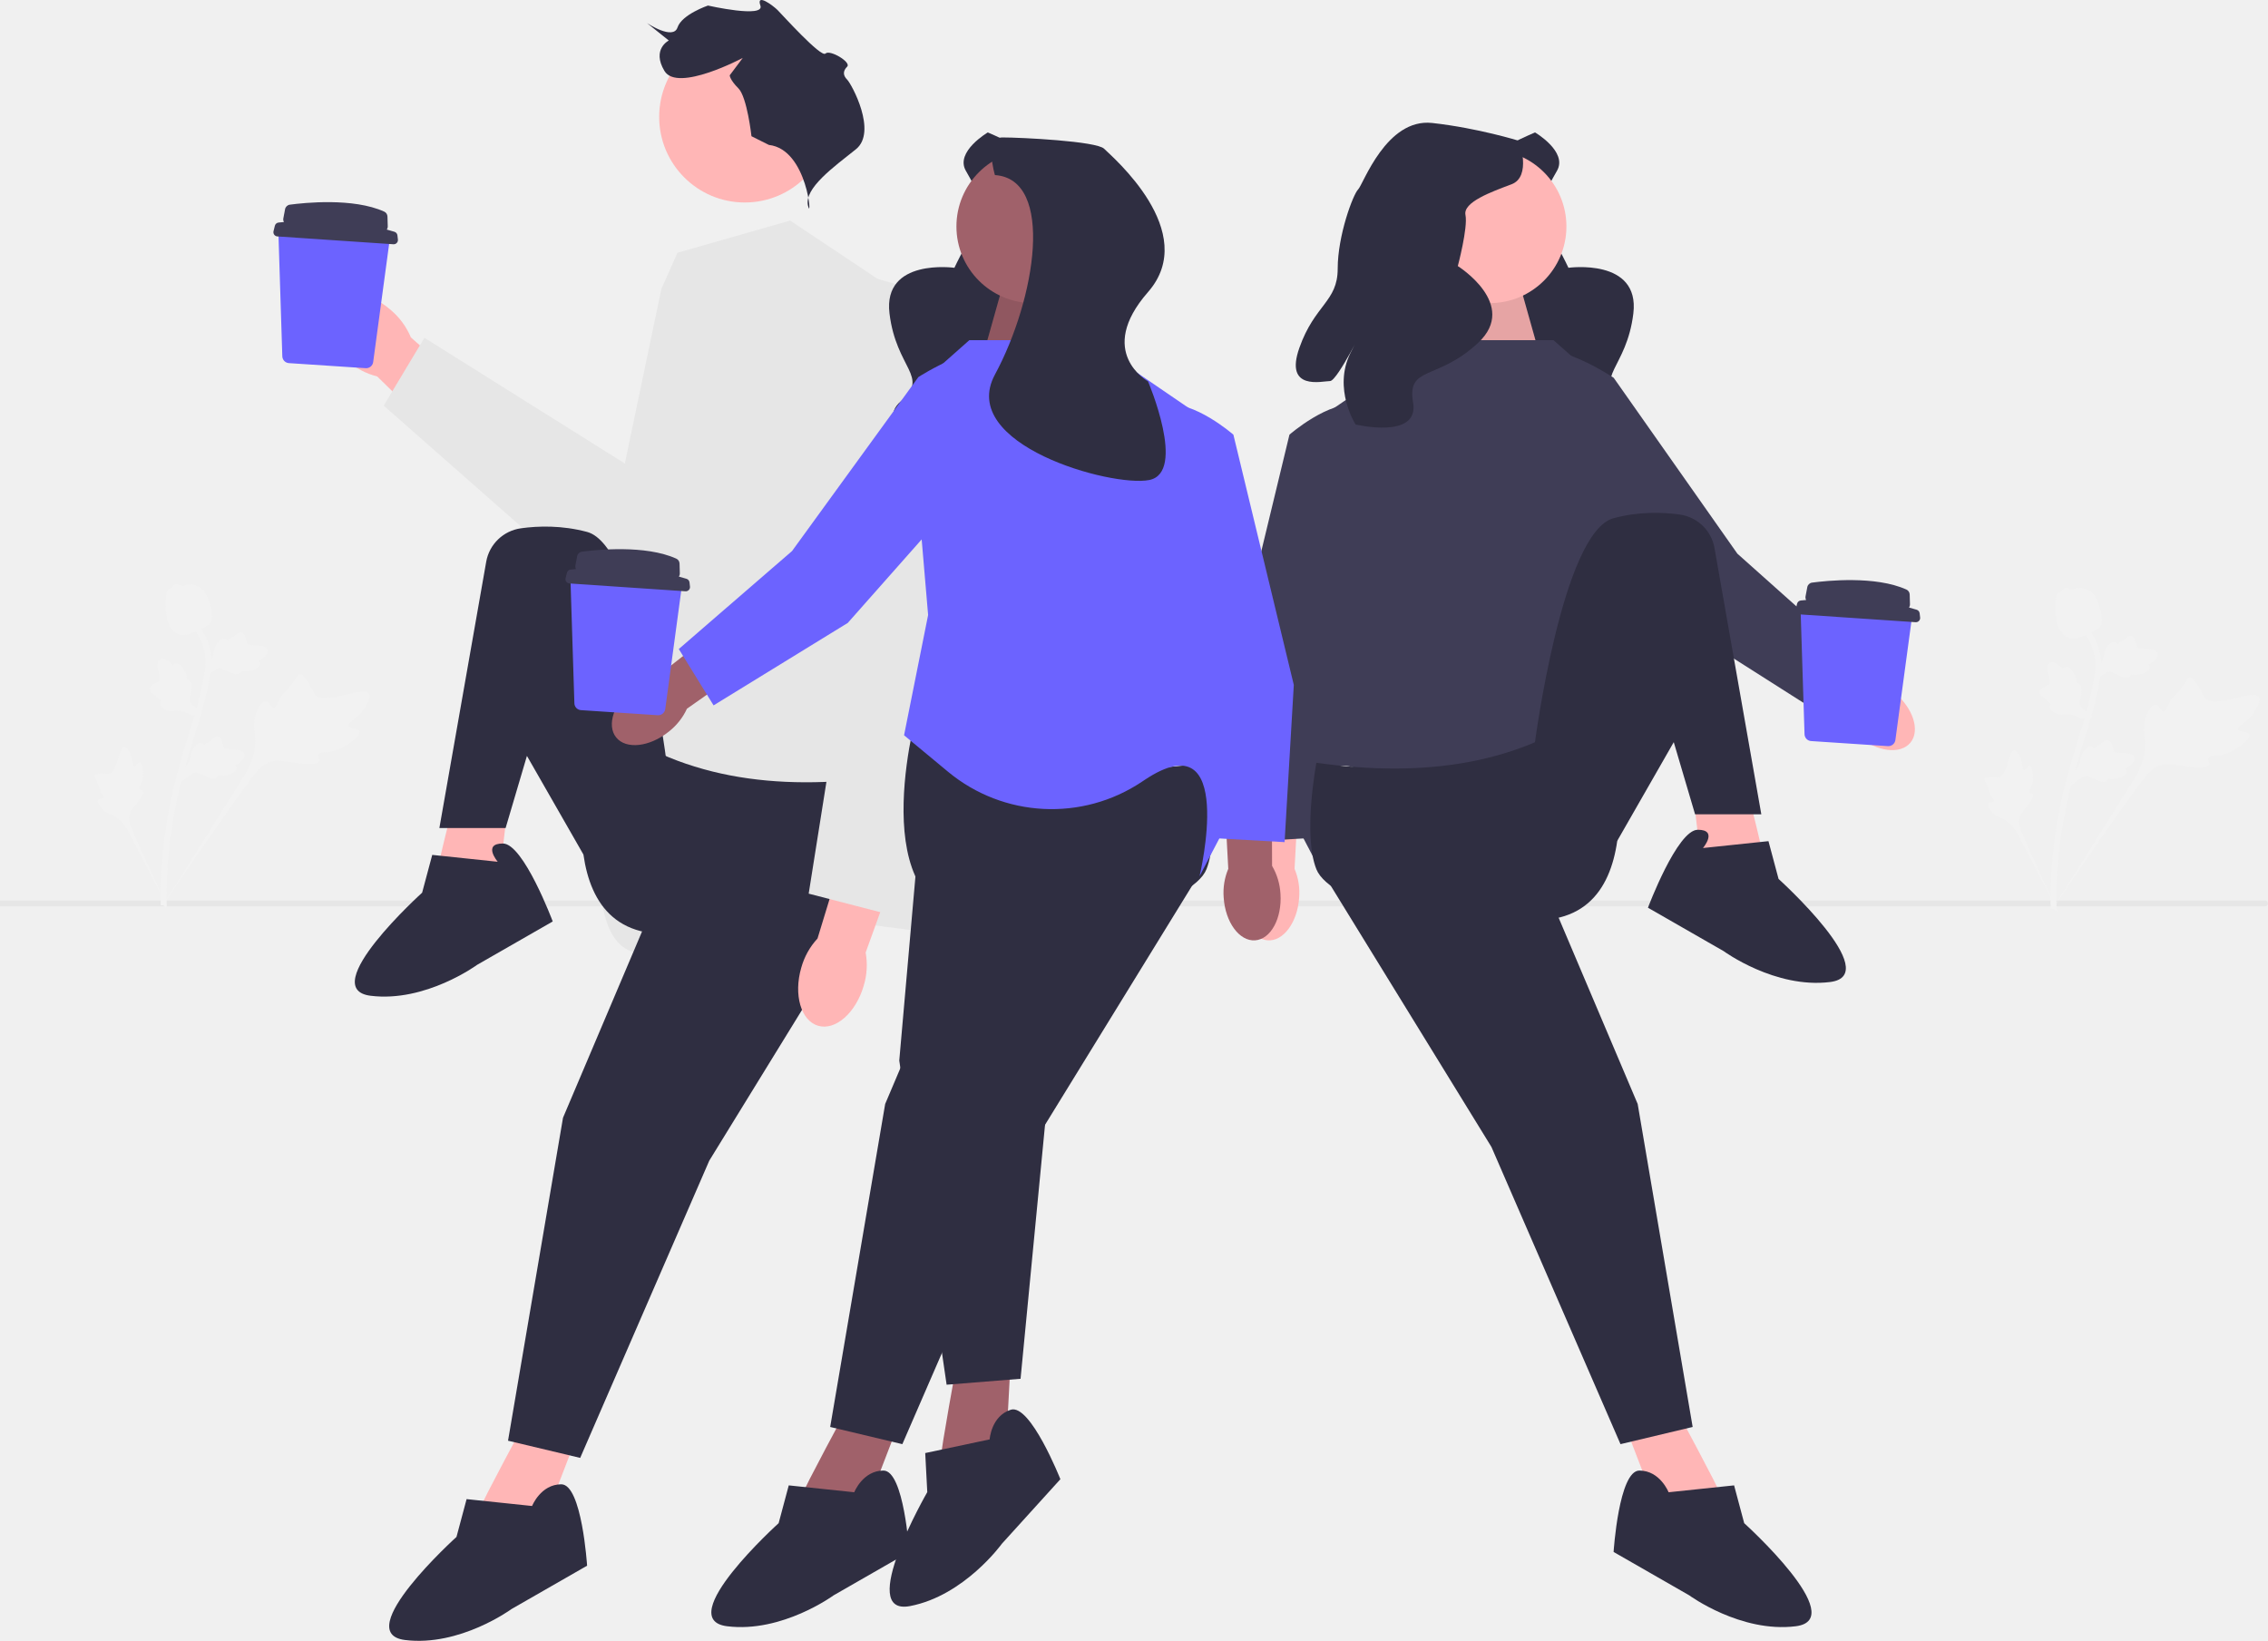
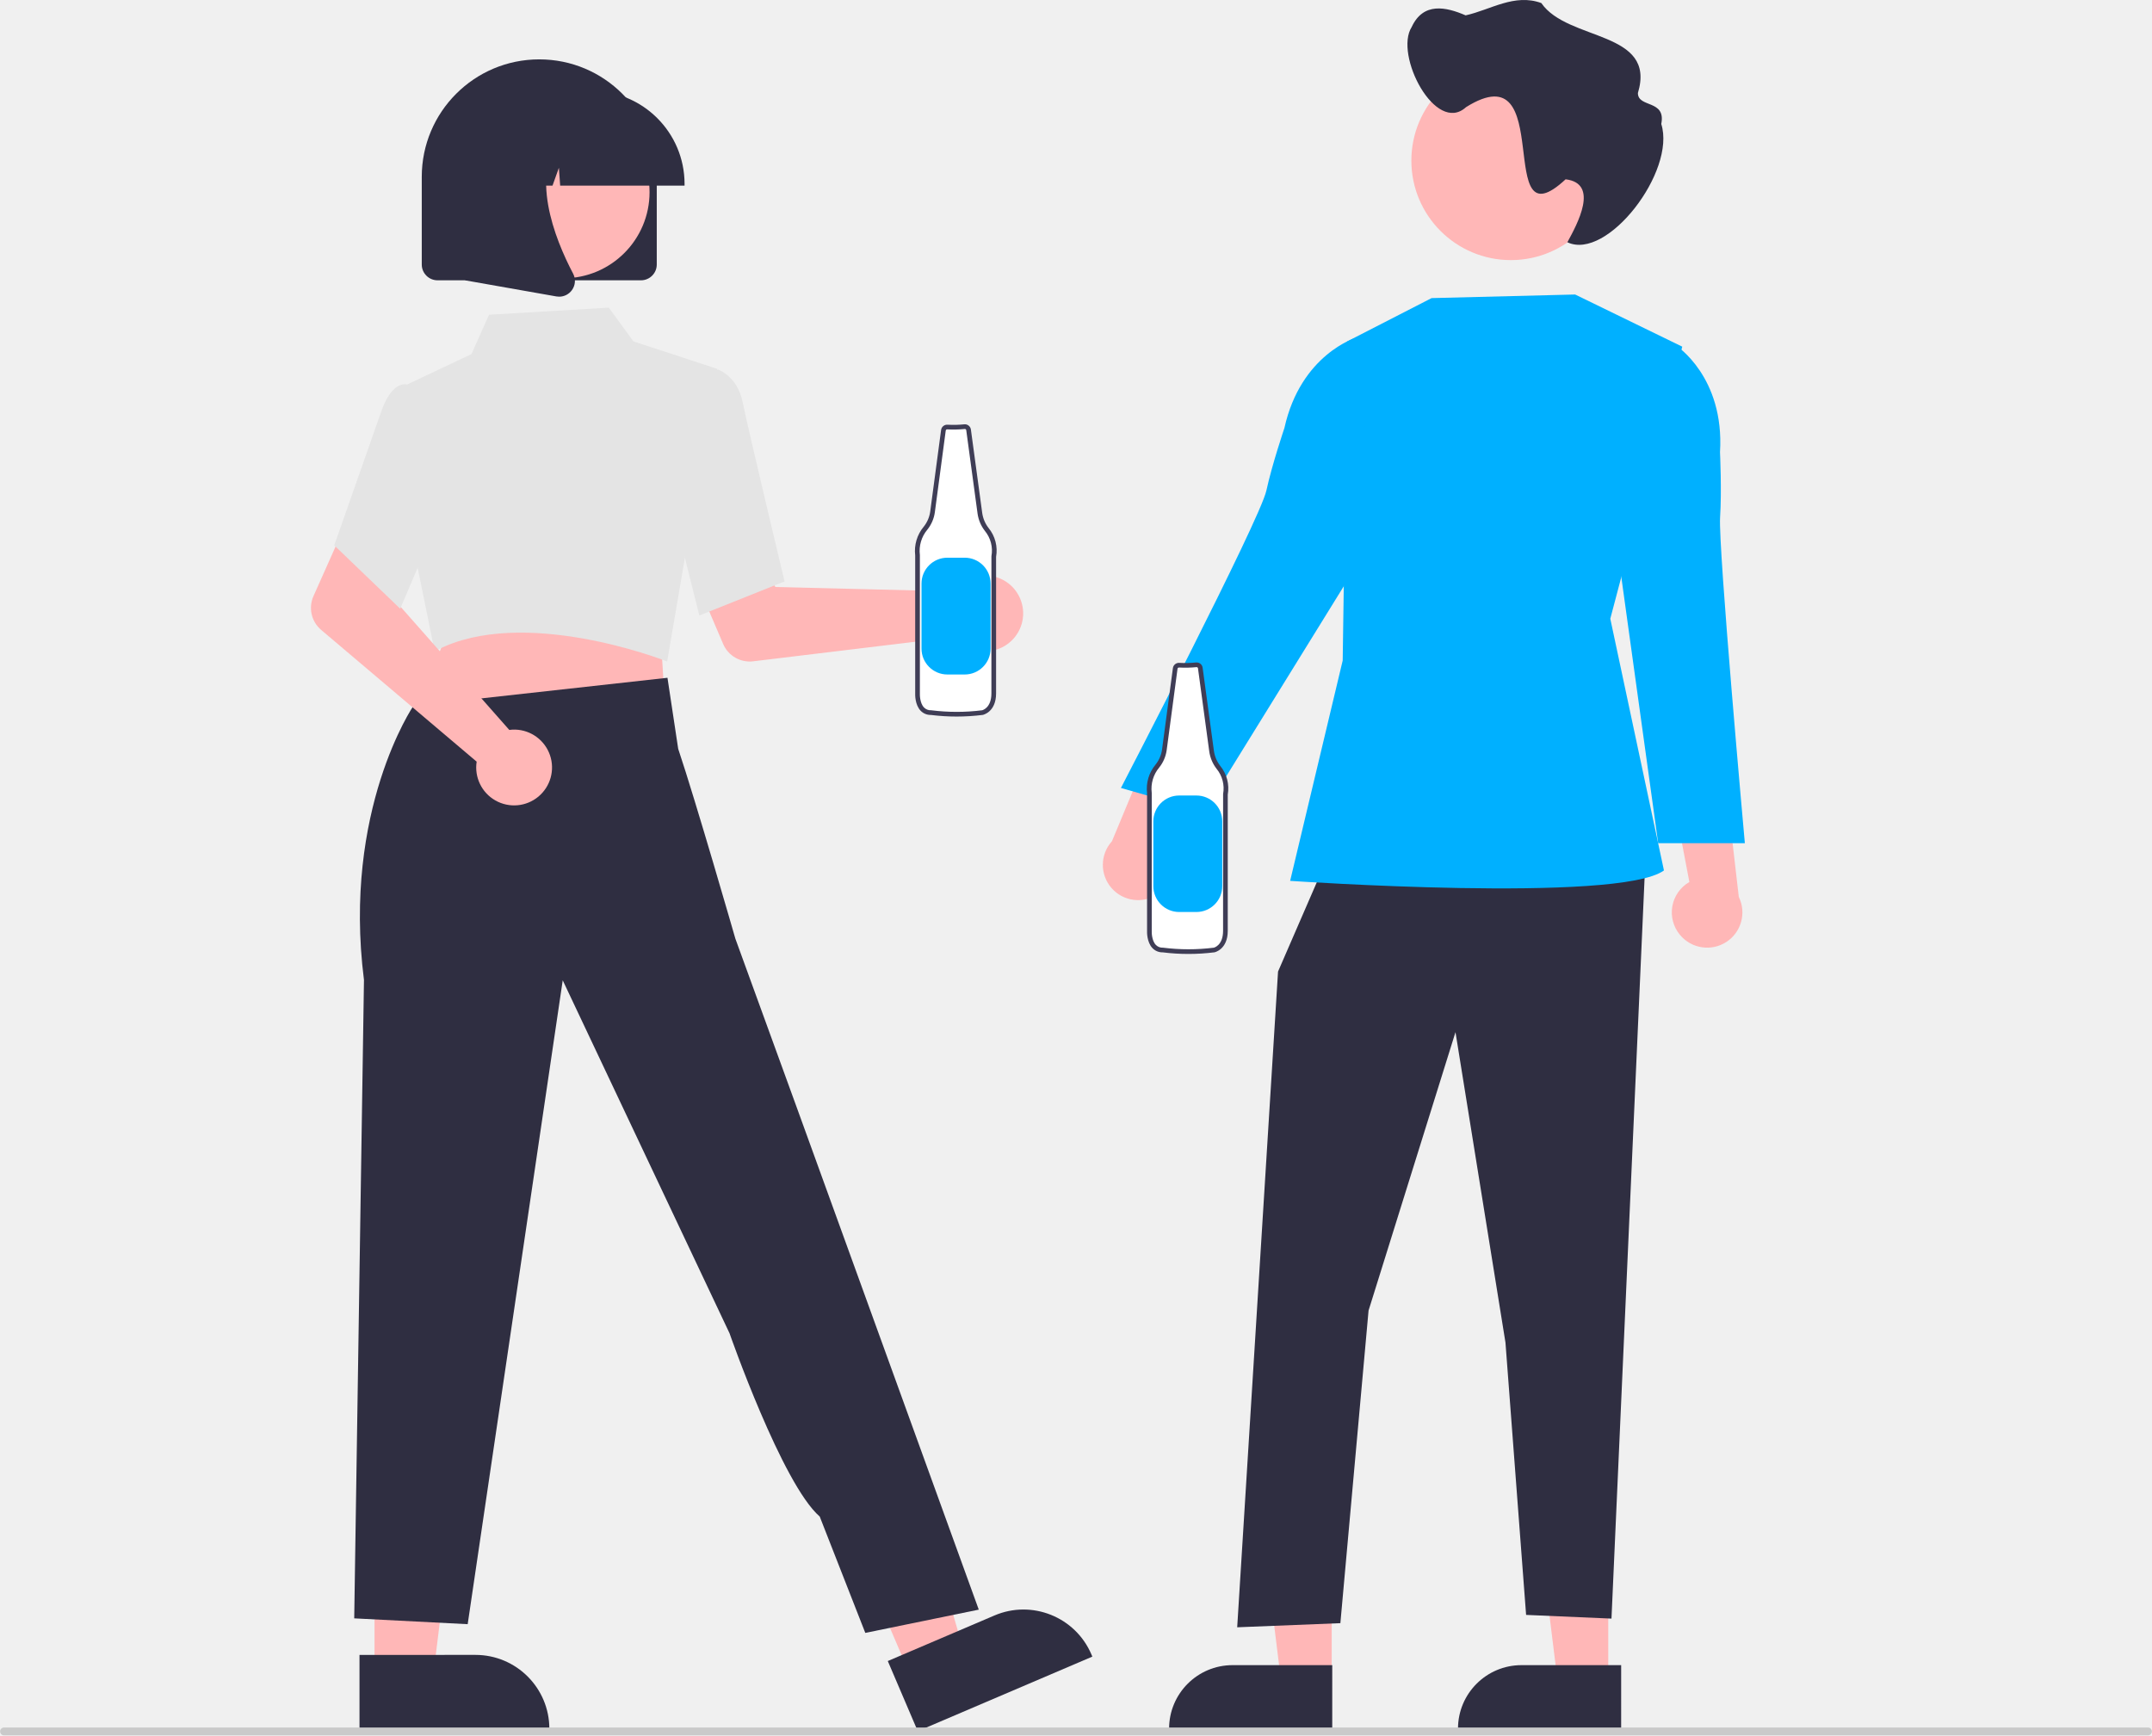
- <svg xmlns="http://www.w3.org/2000/svg" width="660.04" height="477.556" viewBox="0 0 660.04 477.556">
-   <path d="M660.04,262.93h0c0,.464-.376,.84-.84,.84H0v-1.68H659.2c.464,0,.84,.376,.84,.84Z" fill="#e6e6e6" />
-   <g>
-     <circle cx="216.748" cy="34.02" r="24.912" fill="#ffb6b6" />
-     <path d="M229.949,64.188l-32.791,9.369-4.684,10.54-10.54,50.357v79.634s-12.882,28.106-5.855,52.699c7.511,26.287,33.962-4.74,53.87-1.199,19.909,3.541,51.528,7.054,51.528,7.054l-18.737-85.49-4.684-104.227-28.106-18.737Z" fill="#e6e6e6" />
-     <path d="M223.761,42.178l-5.065-2.532s-1.266-11.396-3.799-13.928-2.532-3.799-2.532-3.799l3.799-5.065s-18.993,10.13-22.792,3.799,1.266-8.863,1.266-8.863l-6.331-5.065s7.597,5.065,8.863,1.266,8.863-6.376,8.863-6.376c0,0,16.59,3.754,15.259,0s3.734,.045,5,1.311,12.662,13.928,13.928,12.662,7.597,2.532,6.331,3.799-1.266,2.532,0,3.799,8.863,15.194,2.532,20.259-15.194,11.396-13.928,16.461,0-16.461-11.396-17.727Z" fill="#2f2e41" />
-     <g>
-       <path id="uuid-9ec032c4-1053-42c3-862e-530ead60710b-163" d="M100.958,104.899c-6.394-5.512-8.733-13.279-5.224-17.347,3.508-4.069,11.534-2.898,17.93,2.617,2.585,2.168,4.613,4.923,5.915,8.036l26.797,23.696-11.388,12.338-25.208-24.67c-3.271-.829-6.296-2.43-8.822-4.669Z" fill="#ffb6b6" />
-       <path d="M192.755,84.499l17.651-1.605,15.48,73.826c2.95,14.067-6.272,27.801-20.409,30.396l-12.722,2.335L111.669,118.058l11.847-19.749,59.797,37.51,9.442-51.32Z" fill="#e6e6e6" />
-     </g>
-     <g>
-       <path d="M153.349,412.812s-14,26-13,25,18,5,18,5l10-26-15-4Z" fill="#ffb6b6" />
-       <path d="M132.685,230.817s-7.167,28.647-6.444,27.431,18.677,.414,18.677,.414l3.29-27.662-15.523-.183Z" fill="#ffb6b6" />
-       <path d="M257.349,226c-31.638,4.445-60.215,.569-83.5-17.688,0,0-17,57,14,63s65.5-4.312,69.5-14.312,0-31,0-31Z" fill="#2f2e41" />
-       <polygon points="198.349 244 163.849 325.312 147.849 419.312 168.849 424.312 206.412 337.812 257.349 255 198.349 244" fill="#2f2e41" />
-       <path d="M193.849,220.812s-8-62-23-66c-7.313-1.95-14.15-1.761-19.237-1.055-5.128,.711-9.215,4.629-10.112,9.728l-13.631,77.515h19.276l6.205-21,16.5,28.812,24-28Z" fill="#2f2e41" />
-       <path d="M144.849,250.812l-19.059-2-2.941,11s-31,28-15,30c16,2,31-9,31-9l22.01-12.626s-8.51-22.687-14.51-22.687-1.5,5.312-1.5,5.312Z" fill="#2f2e41" />
-       <path d="M154.849,438.312l-19.059-2-2.941,11s-31,28-15,30,31-9,31-9l22.01-12.626s-1.51-23.687-7.51-23.687c-6,0-8.5,6.312-8.5,6.312Z" fill="#2f2e41" />
-     </g>
-     <g>
-       <path id="uuid-0c2c35cf-ee7e-4b84-8f52-274d32364181-164" d="M251.351,286.928c-2.298,7.881-8.227,13.084-13.243,11.621-5.016-1.463-7.217-9.038-4.917-16.922,.876-3.162,2.495-6.068,4.724-8.476l10.158-33.271,15.511,5.1-11.661,32.258c.586,3.229,.389,6.552-.573,9.69Z" fill="#ffb6b6" />
-       <path d="M262.088,83.07l-8.088-2.281v0c-7.627,15.174-10.906,32.163-9.476,49.086l3.992,47.22-13.171,82.998,25.816,6.679,20.344-104.158-19.417-79.543Z" fill="#e6e6e6" />
-     </g>
-   </g>
-   <g>
-     <path d="M104.627,212.836c-.354-1.084-3.039-.607-3.296-1.576-.257-.966,2.319-1.776,4.295-4.498,.356-.491,2.601-3.584,1.74-4.886-1.632-2.466-12.988,3.676-15.714,.229-.598-.756-.844-2.055-2.626-4.472-.709-.961-1.164-1.426-1.707-1.412-.771,.019-1.047,.984-2.259,2.732-1.818,2.621-2.474,2.292-3.671,4.439-.889,1.594-.994,2.613-1.635,2.673-.907,.085-1.282-1.9-2.39-1.977-1.131-.079-2.263,1.882-2.824,3.415-1.053,2.875-.401,5.073-.256,7.263,.157,2.38-.212,5.864-2.798,10.336l-24.392,38.862c5.238-7.922,20.108-29.526,26.099-37.45,1.729-2.288,3.588-4.585,6.449-5.017,2.754-.416,6.105,.947,10.782,.867,.546-.009,2.066-.054,2.436-.86,.306-.666-.453-1.245-.177-1.871,.37-.84,2.037-.48,4.308-1.037,1.601-.393,2.689-1.043,3.625-1.602,.282-.169,4.484-2.714,4.012-4.157h-0Z" fill="#f2f2f2" />
-     <path d="M40.741,221.909c-.634-.139-1.175,1.316-1.725,1.163-.548-.153-.202-1.651-.968-3.406-.138-.317-1.009-2.311-1.896-2.264-1.681,.089-1.943,7.435-4.421,7.779-.544,.075-1.252-.179-2.953-.001-.676,.071-1.036,.16-1.186,.431-.213,.384,.181,.798,.689,1.897,.762,1.648,.411,1.875,1.119,3.082,.526,.896,.995,1.242,.84,1.574-.22,.47-1.302,.081-1.66,.603-.365,.532,.271,1.654,.861,2.371,1.107,1.346,2.374,1.66,3.491,2.221,1.213,.61,2.817,1.796,4.266,4.355l12.036,23.184c-2.377-4.857-8.69-18.388-10.85-23.615-.624-1.509-1.215-3.084-.602-4.613,.59-1.472,2.226-2.723,3.537-5.042,.153-.271,.57-1.03,.281-1.444-.239-.342-.742-.137-.97-.453-.305-.424,.352-1.138,.734-2.414,.269-.899,.264-1.621,.26-2.241-.001-.187-.038-2.984-.882-3.169v0Z" fill="#f2f2f2" />
-     <path d="M52.749,227.566l.378-3.493,.232-.219c1.074-1.015,1.745-2.089,1.997-3.196,.04-.176,.071-.354,.103-.535,.126-.718,.282-1.611,.972-2.538,.386-.517,1.409-1.684,2.463-1.276,.285,.107,.477,.291,.61,.487,.033-.034,.068-.068,.104-.105,.455-.443,.774-.605,1.081-.761,.236-.12,.479-.244,.891-.573,.181-.144,.326-.275,.447-.384,.37-.33,.843-.717,1.491-.564,.687,.188,.923,.843,1.079,1.277,.279,.774,.365,1.306,.422,1.659,.02,.129,.044,.274,.062,.321,.15,.379,2.038,.477,2.748,.518,1.597,.087,2.978,.162,3.31,1.255,.238,.782-.258,1.635-1.519,2.603-.393,.301-.785,.509-1.127,.664,.21,.199,.378,.469,.388,.838h0c.023,.872-.872,1.542-2.659,1.993-.444,.113-1.042,.263-1.823,.226-.368-.018-.691-.075-.966-.127-.041,.157-.116,.32-.252,.474-.398,.455-1.04,.571-1.912,.314-.963-.268-1.723-.633-2.395-.954-.586-.279-1.092-.518-1.516-.583-.789-.11-1.525,.377-2.405,1.025l-2.206,1.655h-0Z" fill="#f2f2f2" />
-     <path d="M59.045,207.671l-3.475,.52-.271-.169c-1.254-.781-2.464-1.158-3.598-1.121-.18,.006-.36,.021-.544,.036-.727,.061-1.63,.136-2.702-.296-.598-.243-1.987-.935-1.859-2.059,.031-.302,.161-.535,.316-.714-.041-.024-.083-.048-.128-.075-.544-.328-.781-.595-1.01-.853-.176-.198-.357-.402-.781-.717-.186-.138-.348-.245-.485-.335-.413-.274-.907-.634-.924-1.299,.007-.712,.582-1.106,.962-1.368,.678-.466,1.171-.684,1.498-.829,.12-.052,.254-.112,.295-.142,.328-.242-.056-2.092-.196-2.79-.321-1.566-.599-2.922,.374-3.52,.696-.429,1.647-.165,2.903,.809,.391,.304,.691,.631,.928,.922,.139-.254,.358-.485,.712-.588h0c.838-.244,1.712,.452,2.602,2.066,.222,.401,.519,.941,.681,1.707,.076,.361,.103,.687,.122,.966,.162-0,.339,.031,.522,.123,.541,.269,.816,.861,.789,1.77-.015,.999-.175,1.828-.315,2.558-.121,.638-.224,1.188-.18,1.614,.093,.791,.751,1.379,1.602,2.066l2.16,1.714h-0Z" fill="#f2f2f2" />
-     <path d="M59.513,197.237l.378-3.493,.232-.219c1.074-1.015,1.745-2.089,1.997-3.196,.04-.176,.071-.354,.103-.535,.126-.718,.282-1.611,.972-2.538,.386-.517,1.409-1.684,2.463-1.276,.285,.107,.477,.291,.61,.487,.033-.034,.068-.068,.104-.105,.455-.443,.774-.605,1.081-.761,.236-.12,.479-.244,.891-.573,.181-.144,.326-.275,.447-.384,.37-.33,.843-.717,1.491-.564,.687,.188,.923,.843,1.079,1.277,.279,.774,.365,1.306,.422,1.659,.02,.129,.044,.274,.062,.321,.15,.379,2.038,.477,2.748,.518,1.597,.087,2.978,.162,3.31,1.255,.238,.782-.258,1.635-1.519,2.603-.393,.301-.785,.509-1.127,.664,.21,.199,.378,.469,.388,.838h0c.023,.872-.872,1.542-2.659,1.993-.444,.113-1.042,.263-1.823,.226-.368-.018-.691-.075-.966-.127-.041,.157-.116,.32-.252,.474-.398,.455-1.04,.571-1.912,.314-.963-.268-1.723-.633-2.395-.954-.586-.279-1.092-.518-1.516-.583-.789-.11-1.525,.377-2.405,1.025l-2.206,1.655h-0Z" fill="#f2f2f2" />
-     <path d="M48.247,264.162l-.614-.607,.011-.863-.011,.863-.854-.09c.004-.08-.002-.268-.008-.561-.033-1.607-.135-6.497,.546-14.011,.475-5.245,1.27-10.569,2.362-15.827,1.093-5.266,2.228-9.185,3.14-12.334,.688-2.375,1.382-4.628,2.06-6.823,1.809-5.863,3.516-11.402,4.574-17.719,.237-1.41,.728-4.346-.278-7.811-.584-2.01-1.584-3.901-2.972-5.62l1.344-1.085c1.532,1.9,2.638,3.995,3.286,6.226,1.116,3.842,.58,7.04,.323,8.577-1.076,6.429-2.801,12.021-4.628,17.941-.674,2.187-1.366,4.43-2.051,6.795-.903,3.12-2.028,7.005-3.107,12.203-1.079,5.195-1.864,10.454-2.334,15.633-.672,7.419-.571,12.237-.538,13.819,.017,.845,.021,1.022-.251,1.295v-0Z" fill="#f2f2f2" />
-     <path d="M52.514,184.745c-.069-.015-.139-.033-.208-.053-1.418-.397-2.555-1.553-3.381-3.433-.387-.884-.478-1.815-.66-3.671-.029-.286-.155-1.734,0-3.653,.101-1.254,.236-1.758,.577-2.153,.379-.441,.89-.693,1.429-.82,.015-.166,.069-.328,.177-.482,.444-.639,1.187-.376,1.59-.24,.203,.073,.456,.166,.741,.214,.447,.077,.715-.001,1.119-.118,.387-.112,.868-.252,1.533-.24,1.312,.018,2.284,.608,2.604,.802,1.687,1.014,2.269,2.631,2.943,4.503,.134,.375,.578,1.732,.682,3.479,.075,1.26-.09,1.776-.28,2.145-.387,.758-.979,1.11-2.449,1.85-1.536,.775-2.306,1.163-2.938,1.362-1.47,.462-2.393,.751-3.479,.509v0Z" fill="#f2f2f2" />
-   </g>
-   <path d="M446.733,38.543s9.537,5.593,6.409,11.124-7.488,13.065-4.53,15.438c2.958,2.373,7.842,12.834,7.842,12.834,0,0,20.845-2.911,18.888,13.281-1.957,16.193-11.75,18.4-3.356,25.524,8.394,7.124-8.724,15.643-8.724,15.643,0,0-11.817-3.682-14.513-15.007s2.403,8.659,.693,10.091-8.351,10.877-13.05-1.68c-4.699-12.557-.046-17.425-6.255-24.836s-10.43-19.397-10.245-21.493-7.102-21.215,4.114-28.672c11.216-7.457,22.725-12.248,22.725-12.248Z" fill="#2f2e41" />
-   <g>
-     <path id="uuid-40eda929-ef4c-4923-ad7d-cda70967e632-165" d="M540.67,214.233c5.537,4.583,12.39,5.44,15.305,1.916,2.916-3.524,.79-10.095-4.749-14.678-2.188-1.861-4.789-3.171-7.587-3.821l-23.706-19.12-8.735,11.316,24.297,17.648c1.162,2.628,2.936,4.939,5.175,6.74Z" fill="#ffb6b6" />
-     <path d="M469.622,109.958s-18.603-12.441-24.695-6.341c-6.092,6.101-4.637,21.338-4.637,21.338l48.786,56.856,38.685,24.59,10.373-16.243-32.523-29.021-35.988-51.179Z" fill="#3f3d56" />
-   </g>
-   <polygon points="442.353 83.008 449.103 107 412.055 107 424.255 77.438 442.353 83.008" fill="#ffb6b6" />
-   <polygon points="442.353 83.008 449.103 107 412.055 107 424.255 77.438 442.353 83.008" opacity=".1" />
-   <g>
-     <path id="uuid-c7296f43-523d-4c33-91d5-0d02a2c7186e-166" d="M361.56,260.149c-.478,7.171,2.834,13.231,7.398,13.535s8.65-5.263,9.128-12.437c.23-2.863-.229-5.74-1.339-8.389l1.643-30.411-14.287-.467-.102,30.029c-1.452,2.479-2.289,5.271-2.44,8.14Z" fill="#ffb6b6" />
-     <path d="M404.581,141.531s-.79-22.366-9.302-23.739-20.02,8.72-20.02,8.72l-17.581,72.826,2.682,45.76,19.242-1.087,4.516-43.354,20.462-59.125Z" fill="#3f3d56" />
-   </g>
-   <path d="M487.103,408.812s14,26,13,25-18,5-18,5l-10-26,15-4Z" fill="#ffb6b6" />
-   <path d="M507.766,226.817s7.167,28.647,6.444,27.431-18.677,.414-18.677,.414l-3.29-27.662,15.523-.183Z" fill="#ffb6b6" />
-   <path d="M452.103,99h-34.953l-38.047,26-11,91,6,18,11,21s-11-46,16-28,29,21,29,21l36-18,13.5-74.5-10-41-17.5-15.5Z" fill="#3f3d56" />
-   <path d="M383.103,222c31.638,4.445,60.215,.569,83.5-17.688,0,0,17,57-14,63-31,6-65.5-4.312-69.5-14.312-4-10,0-31,0-31Z" fill="#2f2e41" />
-   <polygon points="442.103 240 476.603 321.312 492.603 415.312 471.603 420.312 434.04 333.812 383.103 251 442.103 240" fill="#2f2e41" />
-   <path d="M446.603,216.812s8-62,23-66c7.313-1.95,14.15-1.761,19.237-1.055,5.128,.711,9.215,4.629,10.112,9.728l13.631,77.515h-19.276l-6.205-21-16.5,28.812-24-28Z" fill="#2f2e41" />
-   <path d="M495.603,246.812l19.059-2,2.941,11s31,28,15,30c-16,2-31-9-31-9l-22.01-12.626s8.51-22.687,14.51-22.687,1.5,5.312,1.5,5.312Z" fill="#2f2e41" />
-   <path d="M485.603,434.312l19.059-2,2.941,11s31,28,15,30c-16,2-31-9-31-9l-22.01-12.626s1.51-23.687,7.51-23.687,8.5,6.312,8.5,6.312Z" fill="#2f2e41" />
-   <circle cx="433.551" cy="65.911" r="22.311" fill="#ffb6b6" />
-   <path d="M442.103,40.997s3.718,10.412-2.231,12.643-14.13,5.206-13.386,8.924-2.231,14.874-2.231,14.874c0,0,17.849,11.155,5.949,22.311-11.899,11.155-20.823,6.559-18.964,17.409s-16.733,6.389-16.733,6.389c0,0-6.693-10.412-1.487-20.823,5.206-10.412-3.718,8.181-5.949,8.181s-13.386,2.975-8.924-9.668,11.155-13.386,11.155-23.054c0-9.668,4.462-21.567,5.949-23.054s8.181-20.823,21.567-19.336,25.285,5.206,25.285,5.206Z" fill="#2f2e41" />
-   <path d="M247.103,408.812s-14,26-13,25,18,5,18,5l10-26-15-4Z" fill="#a0616a" />
-   <path d="M351.103,222c-31.638,4.445-60.215,.569-83.5-17.688,0,0-17,57,14,63,31,6,65.5-4.312,69.5-14.312s0-31,0-31Z" fill="#2f2e41" />
-   <polygon points="292.103 240 257.603 321.312 241.603 415.312 262.603 420.312 300.166 333.812 351.103 251 292.103 240" fill="#2f2e41" />
-   <path d="M248.603,434.312l-19.059-2-2.941,11s-31,28-15,30,31-9,31-9l22.01-12.626s-1.51-23.687-7.51-23.687-8.5,6.312-8.5,6.312Z" fill="#2f2e41" />
-   <path d="M278.714,395.133s-5.296,29.051-4.653,27.791,18.665-.797,18.665-.797l1.491-27.817-15.502,.823Z" fill="#a0616a" />
-   <polygon points="269.44 220.672 261.708 308.662 275.488 403.013 297.006 401.29 306.051 307.421 328.956 212.934 269.44 220.672" fill="#2f2e41" />
-   <path d="M288.008,418.927l-18.746,3.977,.596,11.371s-20.85,36.198-5.013,33.164c15.837-3.034,26.711-18.125,26.711-18.125l17.041-18.8s-8.744-22.065-14.451-20.214-6.138,8.627-6.138,8.627Z" fill="#2f2e41" />
-   <path d="M287.472,38.543s-9.537,5.593-6.409,11.124,7.488,13.065,4.53,15.438-7.842,12.834-7.842,12.834c0,0-20.845-2.911-18.888,13.281s11.75,18.4,3.356,25.524c-8.394,7.124,8.724,15.643,8.724,15.643,0,0,11.817-3.682,14.513-15.007s-2.403,8.659-.693,10.091,8.351,10.877,13.05-1.68,.046-17.425,6.255-24.836c6.209-7.411,10.43-19.397,10.245-21.493s7.102-21.215-4.114-28.672c-11.216-7.457-22.725-12.248-22.725-12.248Z" fill="#2f2e41" />
-   <polygon points="291.853 83.008 285.103 107 322.15 107 309.951 77.438 291.853 83.008" fill="#a0616a" />
-   <polygon points="291.853 83.008 285.103 107 322.15 107 309.951 77.438 291.853 83.008" opacity=".1" />
-   <g>
-     <path id="uuid-30591428-cd87-4ca8-90c0-8a5e265d7e31-167" d="M372.645,260.149c.478,7.171-2.834,13.231-7.398,13.535s-8.65-5.263-9.128-12.437c-.23-2.863,.229-5.74,1.339-8.389l-1.643-30.411,14.287-.467,.102,30.029c1.452,2.479,2.289,5.271,2.44,8.14Z" fill="#a0616a" />
-     <path d="M329.624,141.531s.79-22.366,9.302-23.739c8.511-1.373,20.02,8.72,20.02,8.72l17.581,72.826-2.682,45.76-19.242-1.087-4.516-43.354-20.462-59.125Z" fill="#6c63ff" />
-   </g>
-   <path d="M282.103,99h34.953l38.047,26,11,91-6,18-11,21s11-46-16-28c-.27,.18-.537,.358-.803,.536-17.38,11.609-40.314,10.417-56.402-2.925l-12.795-10.611,7-35-5.5-64.5,17.5-15.5Z" fill="#6c63ff" />
-   <g>
-     <path id="uuid-53b096d6-03cc-438c-8f9a-f5acbbdd06bd-168" d="M194.642,212.93c-5.606,4.498-12.471,5.251-15.333,1.683-2.862-3.568-.637-10.106,4.972-14.604,2.216-1.828,4.837-3.098,7.644-3.705l23.993-18.758,8.562,11.447-24.562,17.276c-1.202,2.61-3.011,4.894-5.277,6.661Z" fill="#a0616a" />
-     <path d="M267.266,109.746s18.79-12.157,24.789-5.965,4.312,21.406,4.312,21.406l-49.644,56.108-39.054,23.999-10.125-16.399,32.96-28.523,36.762-50.626Z" fill="#6c63ff" />
-   </g>
-   <circle cx="300.654" cy="65.911" r="22.311" fill="#a0616a" />
-   <path d="M289.548,50.956s-3.287-10.956,2.191-10.956,27.391,1.096,29.582,3.287,28.121,24.183,12.782,41.713c-15.339,17.53,0,26,0,26,0,0,11.322,26.511,.366,28.702-10.956,2.191-55.898-10.338-44.921-30.678,11.912-22.072,17.455-56.91,0-58.068Z" fill="#2f2e41" />
-   <g>
-     <path d="M654.627,213.836c-.354-1.084-3.039-.607-3.296-1.576-.257-.966,2.319-1.776,4.295-4.498,.356-.491,2.601-3.584,1.74-4.886-1.632-2.466-12.988,3.676-15.714,.229-.598-.756-.844-2.055-2.626-4.472-.709-.961-1.164-1.426-1.707-1.412-.771,.019-1.047,.984-2.259,2.732-1.818,2.621-2.474,2.292-3.671,4.439-.889,1.594-.994,2.613-1.635,2.673-.907,.085-1.282-1.9-2.39-1.977-1.131-.079-2.263,1.882-2.824,3.415-1.053,2.875-.401,5.073-.256,7.263,.157,2.38-.212,5.864-2.798,10.336l-24.392,38.862c5.238-7.922,20.108-29.526,26.099-37.45,1.729-2.288,3.588-4.585,6.449-5.017,2.754-.416,6.105,.947,10.782,.867,.546-.009,2.066-.054,2.436-.86,.306-.666-.453-1.245-.177-1.871,.37-.84,2.037-.48,4.308-1.037,1.601-.393,2.689-1.043,3.625-1.602,.282-.169,4.484-2.714,4.012-4.157h-0Z" fill="#f2f2f2" />
-     <path d="M590.741,222.909c-.634-.139-1.175,1.316-1.725,1.163-.548-.153-.202-1.651-.968-3.406-.138-.317-1.009-2.311-1.896-2.264-1.681,.089-1.943,7.435-4.421,7.779-.544,.075-1.252-.179-2.953-.001-.676,.071-1.036,.16-1.186,.431-.213,.384,.181,.798,.689,1.897,.762,1.648,.411,1.875,1.119,3.082,.526,.896,.995,1.242,.84,1.574-.22,.47-1.302,.081-1.66,.603-.365,.532,.271,1.654,.861,2.371,1.107,1.346,2.374,1.66,3.491,2.221,1.213,.61,2.817,1.796,4.266,4.355l12.036,23.184c-2.377-4.857-8.69-18.388-10.85-23.615-.624-1.509-1.215-3.084-.602-4.613,.59-1.472,2.226-2.723,3.537-5.042,.153-.271,.57-1.03,.281-1.444-.239-.342-.742-.137-.97-.453-.305-.424,.352-1.138,.734-2.414,.269-.899,.264-1.621,.26-2.241-.001-.187-.038-2.984-.882-3.169v0Z" fill="#f2f2f2" />
-     <path d="M602.749,228.566l.378-3.493,.232-.219c1.074-1.015,1.745-2.089,1.997-3.196,.04-.176,.071-.354,.103-.535,.126-.718,.282-1.611,.972-2.538,.386-.517,1.409-1.684,2.463-1.276,.285,.107,.477,.291,.61,.487,.033-.034,.068-.068,.104-.105,.455-.443,.774-.605,1.081-.761,.236-.12,.479-.244,.891-.573,.181-.144,.326-.275,.447-.384,.37-.33,.843-.717,1.491-.564,.687,.188,.923,.843,1.079,1.277,.279,.774,.365,1.306,.422,1.659,.02,.129,.044,.274,.062,.321,.15,.379,2.038,.477,2.748,.518,1.597,.087,2.978,.162,3.31,1.255,.238,.782-.258,1.635-1.519,2.603-.393,.301-.785,.509-1.127,.664,.21,.199,.378,.469,.388,.838h0c.023,.872-.872,1.542-2.659,1.993-.444,.113-1.042,.263-1.823,.226-.368-.018-.691-.075-.966-.127-.041,.157-.116,.32-.252,.474-.398,.455-1.04,.571-1.912,.314-.963-.268-1.723-.633-2.395-.954-.586-.279-1.092-.518-1.516-.583-.789-.11-1.525,.377-2.405,1.025l-2.206,1.655h-0Z" fill="#f2f2f2" />
-     <path d="M609.045,208.671l-3.475,.52-.271-.169c-1.254-.781-2.464-1.158-3.598-1.121-.18,.006-.36,.021-.544,.036-.727,.061-1.63,.136-2.702-.296-.598-.243-1.987-.935-1.859-2.059,.031-.302,.161-.535,.316-.714-.041-.024-.083-.048-.128-.075-.544-.328-.781-.595-1.01-.853-.176-.198-.357-.402-.781-.717-.186-.138-.348-.245-.485-.335-.413-.274-.907-.634-.924-1.299,.007-.712,.582-1.106,.962-1.368,.678-.466,1.171-.684,1.498-.829,.12-.052,.254-.112,.295-.142,.328-.242-.056-2.092-.196-2.79-.321-1.566-.599-2.922,.374-3.52,.696-.429,1.647-.165,2.903,.809,.391,.304,.691,.631,.928,.922,.139-.254,.358-.485,.712-.588h0c.838-.244,1.712,.452,2.602,2.066,.222,.401,.519,.941,.681,1.707,.076,.361,.103,.687,.122,.966,.162-0,.339,.031,.522,.123,.541,.269,.816,.861,.789,1.77-.015,.999-.175,1.828-.315,2.558-.121,.638-.224,1.188-.18,1.614,.093,.791,.751,1.379,1.602,2.066l2.16,1.714h-0Z" fill="#f2f2f2" />
-     <path d="M609.513,198.237l.378-3.493,.232-.219c1.074-1.015,1.745-2.089,1.997-3.196,.04-.176,.071-.354,.103-.535,.126-.718,.282-1.611,.972-2.538,.386-.517,1.409-1.684,2.463-1.276,.285,.107,.477,.291,.61,.487,.033-.034,.068-.068,.104-.105,.455-.443,.774-.605,1.081-.761,.236-.12,.479-.244,.891-.573,.181-.144,.326-.275,.447-.384,.37-.33,.843-.717,1.491-.564,.687,.188,.923,.843,1.079,1.277,.279,.774,.365,1.306,.422,1.659,.02,.129,.044,.274,.062,.321,.15,.379,2.038,.477,2.748,.518,1.597,.087,2.978,.162,3.31,1.255,.238,.782-.258,1.635-1.519,2.603-.393,.301-.785,.509-1.127,.664,.21,.199,.378,.469,.388,.838h0c.023,.872-.872,1.542-2.659,1.993-.444,.113-1.042,.263-1.823,.226-.368-.018-.691-.075-.966-.127-.041,.157-.116,.32-.252,.474-.398,.455-1.04,.571-1.912,.314-.963-.268-1.723-.633-2.395-.954-.586-.279-1.092-.518-1.516-.583-.789-.11-1.525,.377-2.405,1.025l-2.206,1.655h-0Z" fill="#f2f2f2" />
-     <path d="M598.247,265.162l-.614-.607,.011-.863-.011,.863-.854-.09c.004-.08-.002-.268-.008-.561-.033-1.607-.135-6.497,.546-14.011,.475-5.245,1.27-10.569,2.362-15.827,1.093-5.266,2.228-9.185,3.14-12.334,.688-2.375,1.382-4.628,2.06-6.823,1.809-5.863,3.516-11.402,4.574-17.719,.237-1.41,.728-4.346-.278-7.811-.584-2.01-1.584-3.901-2.972-5.62l1.344-1.085c1.532,1.9,2.638,3.995,3.286,6.226,1.116,3.842,.58,7.04,.323,8.577-1.076,6.429-2.801,12.021-4.628,17.941-.674,2.187-1.366,4.43-2.051,6.795-.903,3.12-2.028,7.005-3.107,12.203-1.079,5.195-1.864,10.454-2.334,15.633-.672,7.419-.571,12.237-.538,13.819,.017,.845,.021,1.022-.251,1.295v-0Z" fill="#f2f2f2" />
-     <path d="M602.514,185.745c-.069-.015-.139-.033-.208-.053-1.418-.397-2.555-1.553-3.381-3.433-.387-.884-.478-1.815-.66-3.671-.029-.286-.155-1.734,0-3.653,.101-1.254,.236-1.758,.577-2.153,.379-.441,.89-.693,1.429-.82,.015-.166,.069-.328,.177-.482,.444-.639,1.187-.376,1.59-.24,.203,.073,.456,.166,.741,.214,.447,.077,.715-.001,1.119-.118,.387-.112,.868-.252,1.533-.24,1.312,.018,2.284,.608,2.604,.802,1.687,1.014,2.269,2.631,2.943,4.503,.134,.375,.578,1.732,.682,3.479,.075,1.26-.09,1.776-.28,2.145-.387,.758-.979,1.11-2.449,1.85-1.536,.775-2.306,1.163-2.938,1.362-1.47,.462-2.393,.751-3.479,.509v0Z" fill="#f2f2f2" />
-   </g>
-   <g>
-     <path d="M167.16,204.692l-1.128-35.593c-.018-.578,.209-1.14,.623-1.543,.415-.403,.984-.615,1.561-.58l28.244,1.694c.571,.034,1.106,.307,1.469,.748,.363,.441,.527,1.019,.451,1.585l-4.778,35.376c-.145,1.07-1.102,1.853-2.179,1.781l-22.338-1.477c-.227-.015-.442-.065-.642-.146-.738-.298-1.256-1.008-1.282-1.846Z" fill="#6c63ff" />
-     <path d="M166.066,165.77c.395-.042,.924-.093,1.56-.146-.17-.316-.239-.69-.167-1.074l.504-2.666c.131-.692,.688-1.222,1.386-1.316,4.159-.556,18.463-2.065,27.47,2.021,.564,.256,.926,.817,.944,1.436l.082,2.844c.01,.352-.092,.678-.271,.948,.749,.201,1.495,.414,2.235,.646,.464,.145,.796,.555,.852,1.038l.14,1.212c.089,.769-.541,1.43-1.314,1.378l-33.766-2.28c-.768-.052-1.304-.785-1.119-1.533l.389-1.573c.125-.507,.554-.88,1.073-.934Z" fill="#3f3d56" />
-   </g>
-   <g>
-     <path d="M82.16,103.692l-1.128-35.593c-.018-.578,.209-1.14,.623-1.543,.415-.403,.984-.615,1.561-.58l28.244,1.694c.571,.034,1.106,.307,1.469,.748,.363,.441,.527,1.019,.451,1.585l-4.778,35.376c-.145,1.07-1.102,1.853-2.179,1.781l-22.338-1.477c-.227-.015-.442-.065-.642-.146-.738-.298-1.256-1.008-1.282-1.846Z" fill="#6c63ff" />
-     <path d="M81.066,64.77c.395-.042,.924-.093,1.56-.146-.17-.316-.239-.69-.167-1.074l.504-2.666c.131-.692,.688-1.222,1.386-1.316,4.159-.556,18.463-2.065,27.47,2.021,.564,.256,.926,.817,.944,1.436l.082,2.844c.01,.352-.092,.678-.271,.948,.749,.201,1.495,.414,2.235,.646,.464,.145,.796,.555,.852,1.038l.14,1.212c.089,.769-.541,1.43-1.314,1.378l-33.766-2.28c-.768-.052-1.304-.785-1.119-1.533l.389-1.573c.125-.507,.554-.88,1.073-.934Z" fill="#3f3d56" />
-   </g>
-   <g>
-     <path d="M525.16,213.692l-1.128-35.593c-.018-.578,.209-1.14,.623-1.543,.415-.403,.984-.615,1.561-.58l28.244,1.694c.571,.034,1.106,.307,1.469,.748,.363,.441,.527,1.019,.451,1.585l-4.778,35.376c-.145,1.07-1.102,1.853-2.179,1.781l-22.338-1.477c-.227-.015-.442-.065-.642-.146-.738-.298-1.256-1.008-1.282-1.846Z" fill="#6c63ff" />
-     <path d="M524.066,174.77c.395-.042,.924-.093,1.56-.146-.17-.316-.239-.69-.167-1.074l.504-2.666c.131-.692,.688-1.222,1.386-1.316,4.159-.556,18.463-2.065,27.47,2.021,.564,.256,.926,.817,.944,1.436l.082,2.844c.01,.352-.092,.678-.271,.948,.749,.201,1.495,.414,2.235,.646,.464,.145,.796,.555,.852,1.038l.14,1.212c.089,.769-.541,1.43-1.314,1.378l-33.766-2.28c-.768-.052-1.304-.785-1.119-1.533l.389-1.573c.125-.507,.554-.88,1.073-.934Z" fill="#3f3d56" />
-   </g>
+ <svg xmlns="http://www.w3.org/2000/svg" data-name="Layer 1" width="649.675" height="523.967" viewBox="0 0 649.675 523.967">
+   <path d="M758.686,707.715c-14.317-2.999-23.256-20.921-17.038-34.161,6.787-14.454,25.151-18.638,37.217-29.096,16.817-14.575,19.526-39.864,16.001-61.837S782.858,539.474,781.801,517.245c-.636-13.376,3.079-29.099,15.358-34.441,7.442-3.238,16.321-1.602,23.319,2.509s12.42,10.412,17.339,16.867a219.159,219.159,0,0,1,44.469,131.135c.039,14.184-1.436,28.795-8.038,41.349-10.347,19.674-32.018,31.355-53.918,35.164s-44.346.876-66.379-2.062" transform="translate(-275.1623 -188.0165)" fill="#f0f0f0" />
+   <path d="M564.452,365.183a11.485,11.485,0,0,0-1.154,1.391l-54.059-1.323-6.307-11.524-18.636,7.245,9.182,21.486a8.723,8.723,0,0,0,9.067,5.232l61.077-7.378a11.446,11.446,0,1,0,.83-15.129Z" transform="translate(-275.1623 -188.0165)" fill="#ffb7b7" />
+   <polygon points="113.065 505.474 130.84 505.474 139.296 436.913 113.062 436.914 113.065 505.474" fill="#ffb7b7" />
+   <path d="M383.693,687.687l35.006-.001H418.7a22.309,22.309,0,0,1,22.308,22.308v.725l-57.314.002Z" transform="translate(-275.1623 -188.0165)" fill="#2f2e41" />
+   <polygon points="274.469 505.079 290.815 498.096 271.658 431.724 247.534 442.031 274.469 505.079" fill="#ffb7b7" />
+   <path d="M543.181,689.539l32.191-13.752.001-.001a22.309,22.309,0,0,1,29.278,11.751l.285.667-52.706,22.516Z" transform="translate(-275.1623 -188.0165)" fill="#2f2e41" />
+   <polygon points="199.464 192.019 200.749 212.848 163.178 216.869 123.864 221.076 135.435 189.448 199.464 192.019" fill="#ffb7b7" />
+   <path d="M475.946,387.509c-.426-.167-42.863-16.675-68.93-3.177l-.641.332-5.2-25.596L398.212,304.039l19.281-9.111,5.309-11.891,36.159-2.14,7.431,10.19,25.299,8.291-15.12,88.377Z" transform="translate(-275.1623 -188.0165)" fill="#e4e4e4" />
+   <path d="M477.275,337.838l4.473-35.142,10.184-3.1.172.063c.235.086,5.77,2.205,7.285,9.867,1.454,7.355,12.407,53.123,12.517,53.585l.11.458-25.733,10.296Z" transform="translate(-275.1623 -188.0165)" fill="#e4e4e4" />
+   <path d="M536.392,681.046l34.255-7.027-54.749-151.072L497.16,471.419s-11.884-41.315-17.254-57.304l-3.24-21.453-76.707,8.49s-21.424,31.463-14.916,82.747l-2.944,192.755,34.255,1.757L445.046,484.008,495.403,590.578s15.872,45.477,27.228,55.335Z" transform="translate(-275.1623 -188.0165)" fill="#2f2e41" />
+   <path d="M430.72,408.307a11.476,11.476,0,0,0-1.805.099l-35.785-40.541,4.163-12.46-17.983-8.74-9.513,21.342a8.723,8.723,0,0,0,2.328,10.207L419.062,417.985a11.446,11.446,0,1,0,11.658-9.678Z" transform="translate(-275.1623 -188.0165)" fill="#ffb7b7" />
+   <path d="M376.07,352.672l13.99-39.849c1.572-4.697,3.542-7.551,5.856-8.482a3.613,3.613,0,0,1,2.903-.027l6.273,7.925,5.822,24.459L395.986,371.811Z" transform="translate(-275.1623 -188.0165)" fill="#e4e4e4" />
+   <path d="M468.67,272.651h-61.416a4.77,4.77,0,0,1-4.765-4.765V241.414a35.473,35.473,0,1,1,70.946,0h0V267.886A4.77,4.77,0,0,1,468.67,272.651Z" transform="translate(-275.1623 -188.0165)" fill="#2f2e41" />
+   <circle cx="170.089" cy="58.011" r="26.008" fill="#ffb7b7" />
+   <path d="M481.827,244.061H444.273l-.385-5.392-1.925,5.392h-5.783l-.763-10.686-3.816,10.686h-11.189v-.529a28.092,28.092,0,0,1,28.06-28.061h5.295a28.092,28.092,0,0,1,28.061,28.061Z" transform="translate(-275.1623 -188.0165)" fill="#2f2e41" />
+   <path d="M443.966,277.593a4.867,4.867,0,0,1-.843-.074l-27.499-4.852V227.219h30.271l-.749.874c-10.427,12.161-2.571,31.88,3.039,42.551a4.694,4.694,0,0,1-.373,4.984A4.746,4.746,0,0,1,443.966,277.593Z" transform="translate(-275.1623 -188.0165)" fill="#2f2e41" />
+   <path d="M624.746,457.941a10.584,10.584,0,0,0,1.691-16.14l16.95-33.575-19.414,2.252-13.12,31.538a10.641,10.641,0,0,0,13.893,15.925Z" transform="translate(-275.1623 -188.0165)" fill="#ffb7b7" />
+   <polygon points="485.521 507.751 470.244 507.75 462.977 448.829 485.523 448.831 485.521 507.751" fill="#ffb7b7" />
+   <path d="M764.578,710.575l-49.255-.002v-.623A19.173,19.173,0,0,1,734.495,690.779h.001l30.084.001Z" transform="translate(-275.1623 -188.0165)" fill="#2f2e41" />
+   <polygon points="402.038 507.751 386.762 507.75 379.495 448.829 402.041 448.831 402.038 507.751" fill="#ffb7b7" />
+   <path d="M677.358,710.575l-49.255-.002v-.623A19.173,19.173,0,0,1,647.274,690.779h.001l30.084.001Z" transform="translate(-275.1623 -188.0165)" fill="#2f2e41" />
+   <polygon points="400.786 258.897 385.834 293.343 373.501 491.333 404.65 490.088 413.158 395.705 439.403 311.642 454.49 405.358 460.721 487.595 486.496 488.711 496.767 258.897 400.786 258.897" fill="#2f2e41" />
+   <path d="M750.689,276.939l-43.336,1.084-25.443,13.061-1.396,96.363L664.647,453.978s99.145,6.824,112.851-3.144L761.3,374.827l21.725-82.141Z" transform="translate(-275.1623 -188.0165)" fill="#00b0ff" />
+   <path d="M688.603,292.682l-4.034-2.724s-16.713,5.009-21.653,27.295c0,0-3.78,11.181-5.439,18.868-1.902,8.817-43.912,89.807-43.912,89.807l25.151,7.215,46.112-74.572Z" transform="translate(-275.1623 -188.0165)" fill="#00b0ff" />
+   <path d="M782.346,470.298a10.584,10.584,0,0,1,2.826-15.981l-7.034-36.947,18.041,7.518,3.914,33.933a10.641,10.641,0,0,1-17.746,11.477Z" transform="translate(-275.1623 -188.0165)" fill="#ffb7b7" />
+   <path d="M776.505,293.837l4.629-1.506s14.684,9.424,13.287,32.208c0,0,.55,11.79.025,19.636-.603,9,7.476,98.434,7.476,98.434h-26.166l-11.214-80.99Z" transform="translate(-275.1623 -188.0165)" fill="#00b0ff" />
+   <path d="M761.327,236.511a30.041,30.041,0,1,1-30.041-30.041h0a29.966,29.966,0,0,1,30.041,29.891Q761.328,236.436,761.327,236.511Z" transform="translate(-275.1623 -188.0165)" fill="#ffb7b7" />
+   <path d="M701.345,196.16c3.519-7.567,10.329-6.071,16.285-3.506,7.542-1.673,14.716-6.682,22.842-3.72,8.005,11.643,34.881,8.217,29.163,27.172-.007,4.542,8.546,1.898,7.053,9.337,4.531,14.316-16.356,41.427-28.347,35.718,2.966-5.435,9.74-17.78-.535-19.004-22.103,20.566-2.28-39.162-30.052-21.792C708.559,228.779,695.971,204.578,701.345,196.16Z" transform="translate(-275.1623 -188.0165)" fill="#2f2e41" />
+   <path d="M636.332,388.742a33.417,33.417,0,0,1-5.146.12,1.122,1.122,0,0,0-1.235.974l-3.282,24.621a9.995,9.995,0,0,1-2.118,4.878,10.631,10.631,0,0,0-2.393,8.125v41.823s-.212,5.576,4.073,5.576a61.941,61.941,0,0,0,15.445,0s3.431-.649,3.431-5.795v-41.181a10.073,10.073,0,0,0-2.118-8.188,10.249,10.249,0,0,1-2.054-4.849l-3.409-25.136A1.122,1.122,0,0,0,636.332,388.742Z" transform="translate(-275.1623 -188.0165)" fill="#fff" />
+   <path d="M633.939,476.047a62.509,62.509,0,0,1-7.753-.482,4.169,4.169,0,0,1-3.091-1.265c-1.744-1.811-1.647-4.913-1.642-5.044l-0-41.753a11.374,11.374,0,0,1,2.557-8.62,9.284,9.284,0,0,0,1.96-4.524l3.282-24.616a1.838,1.838,0,0,1,2.012-1.582,32.572,32.572,0,0,0,4.999-.121l.02-.002a1.828,1.828,0,0,1,1.943,1.575l3.41,25.138a9.553,9.553,0,0,0,1.912,4.511,10.751,10.751,0,0,1,2.266,8.684v41.118c0,5.665-3.965,6.481-4.005,6.489A62.98,62.98,0,0,1,633.939,476.047Zm-2.848-86.483a.423.423,0,0,0-.439.361l-3.283,24.625a10.708,10.708,0,0,1-2.268,5.228,9.965,9.965,0,0,0-2.242,7.594l.005.087v41.823c-.001.052-.076,2.667,1.251,4.041a2.784,2.784,0,0,0,2.116.83l.088.006a61.306,61.306,0,0,0,15.268,0c.067-.017,2.813-.643,2.813-5.095l.011-41.307a9.352,9.352,0,0,0-1.969-7.614,10.984,10.984,0,0,1-2.207-5.198L636.826,389.803a.419.419,0,0,0-.435-.358,34.276,34.276,0,0,1-5.242.121A.555.555,0,0,0,631.091,389.563Z" transform="translate(-275.1623 -188.0165)" fill="#3f3d56" />
+   <path d="M631.151,428.207h5.202a7.8,7.8,0,0,1,7.8,7.8v19.574a7.8,7.8,0,0,1-7.8,7.8h-5.202a7.8,7.8,0,0,1-7.8-7.8v-19.574a7.8,7.8,0,0,1,7.8-7.8Z" transform="translate(-275.1623 -188.0165)" fill="#00b0ff" />
+   <path d="M566.371,316.835a33.504,33.504,0,0,1-5.159.12,1.125,1.125,0,0,0-1.239.977l-3.291,24.685a10.021,10.021,0,0,1-2.123,4.89,10.658,10.658,0,0,0-2.399,8.146v41.932s-.212,5.591,4.084,5.591a62.103,62.103,0,0,0,15.485,0s3.44-.651,3.44-5.81V356.078a10.099,10.099,0,0,0-2.123-8.21,10.276,10.276,0,0,1-2.059-4.862l-3.418-25.202A1.125,1.125,0,0,0,566.371,316.835Z" transform="translate(-275.1623 -188.0165)" fill="#fff" />
+   <path d="M563.971,404.368a62.672,62.672,0,0,1-7.773-.483,4.18,4.18,0,0,1-3.099-1.269c-1.748-1.816-1.651-4.925-1.646-5.057l-0-41.862a11.404,11.404,0,0,1,2.564-8.643,9.308,9.308,0,0,0,1.965-4.536l3.29-24.68a1.843,1.843,0,0,1,2.017-1.586,32.658,32.658,0,0,0,5.012-.121l.02-.002a1.833,1.833,0,0,1,1.948,1.579l3.419,25.203A9.578,9.578,0,0,0,573.604,347.434a10.779,10.779,0,0,1,2.272,8.707v41.225c0,5.68-3.975,6.498-4.016,6.506A63.143,63.143,0,0,1,563.971,404.368ZM561.116,317.659a.424.424,0,0,0-.44.362l-3.292,24.69a10.736,10.736,0,0,1-2.274,5.241,9.991,9.991,0,0,0-2.248,7.614l.005.087v41.932c-.001.052-.077,2.674,1.254,4.052a2.791,2.791,0,0,0,2.122.832l.088.006a61.466,61.466,0,0,0,15.308,0c.067-.017,2.82-.644,2.82-5.108l.011-41.415a9.376,9.376,0,0,0-1.974-7.634,11.012,11.012,0,0,1-2.212-5.211l-3.419-25.206a.42.42,0,0,0-.436-.359,34.365,34.365,0,0,1-5.256.122A.558.558,0,0,0,561.116,317.659Z" transform="translate(-275.1623 -188.0165)" fill="#3f3d56" />
+   <path d="M561.177,356.404h5.216a7.82,7.82,0,0,1,7.82,7.82v19.625a7.82,7.82,0,0,1-7.82,7.82h-5.216a7.82,7.82,0,0,1-7.82-7.82v-19.625a7.82,7.82,0,0,1,7.82-7.82Z" transform="translate(-275.1623 -188.0165)" fill="#00b0ff" />
+   <circle cx="309.878" cy="67.638" r="18" fill="#f0f0f0" />
+   <circle cx="268.878" cy="286.638" r="18" fill="#f0f0f0" />
+   <circle cx="346.878" cy="365.638" r="18" fill="#f0f0f0" />
+   <path d="M923.647,711.984H276.353a1.191,1.191,0,0,1,0-2.381H923.647a1.191,1.191,0,0,1,0,2.381Z" transform="translate(-275.1623 -188.0165)" fill="#cacaca" />
</svg>
